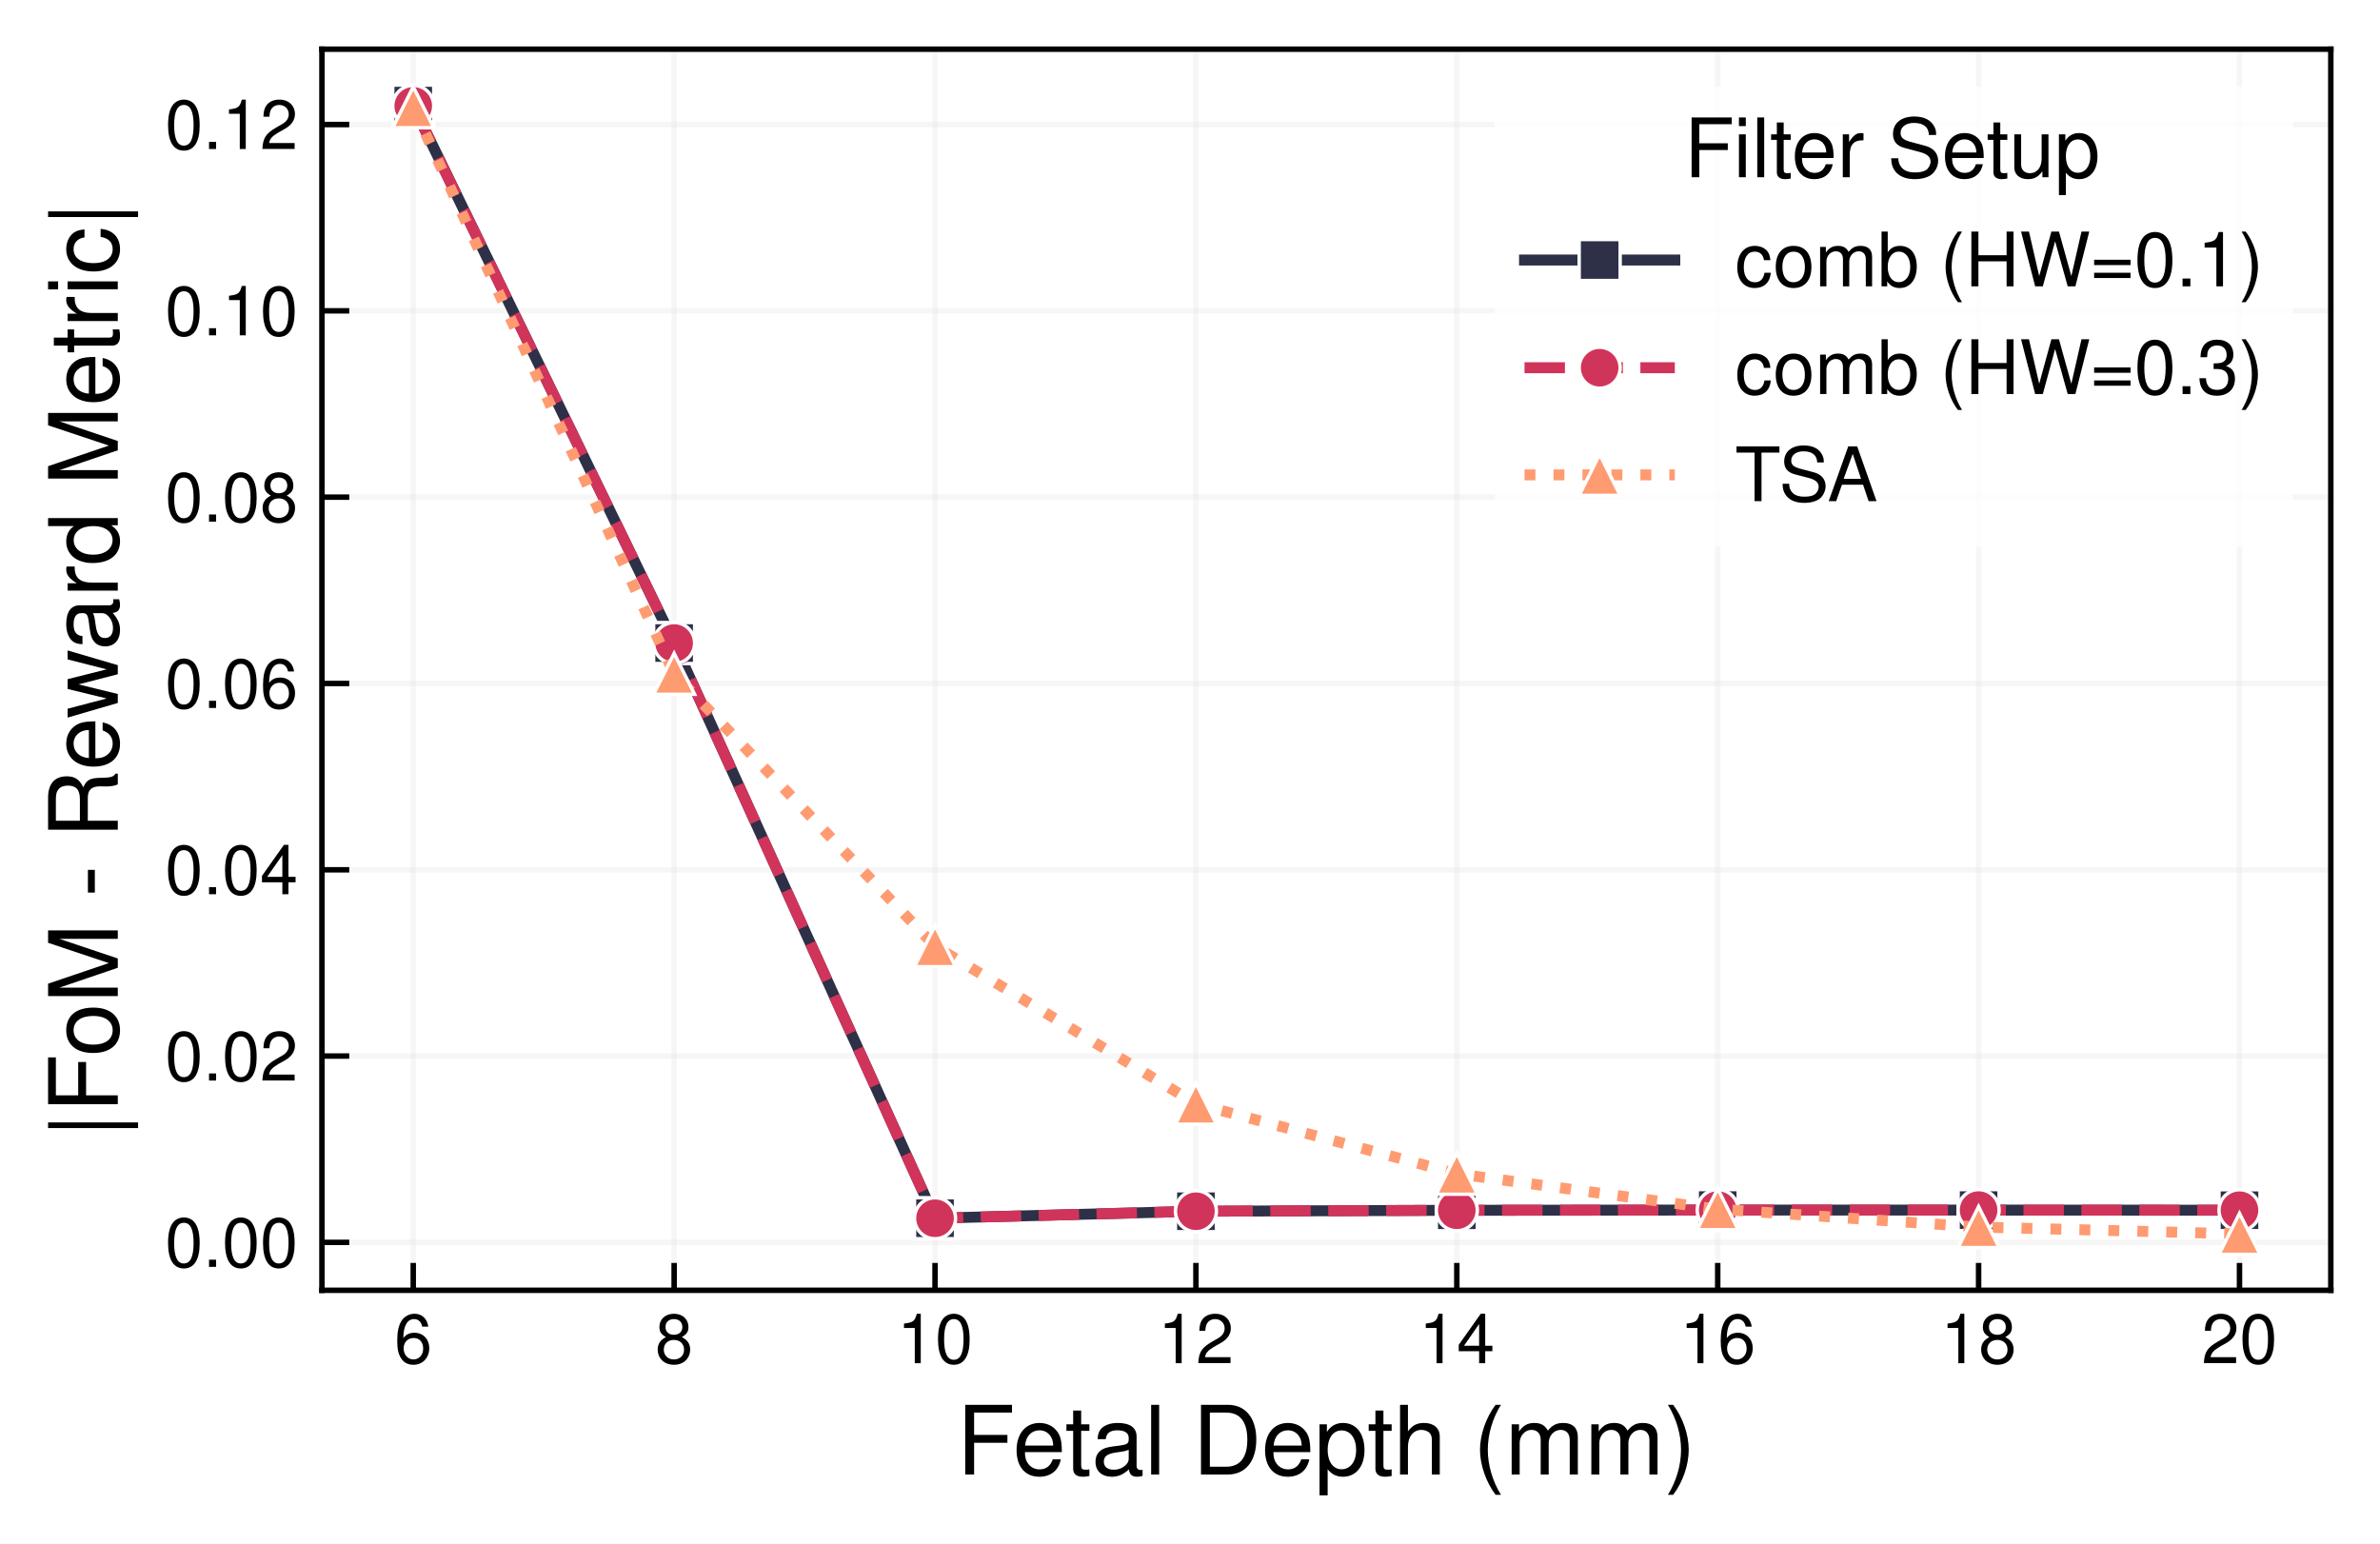
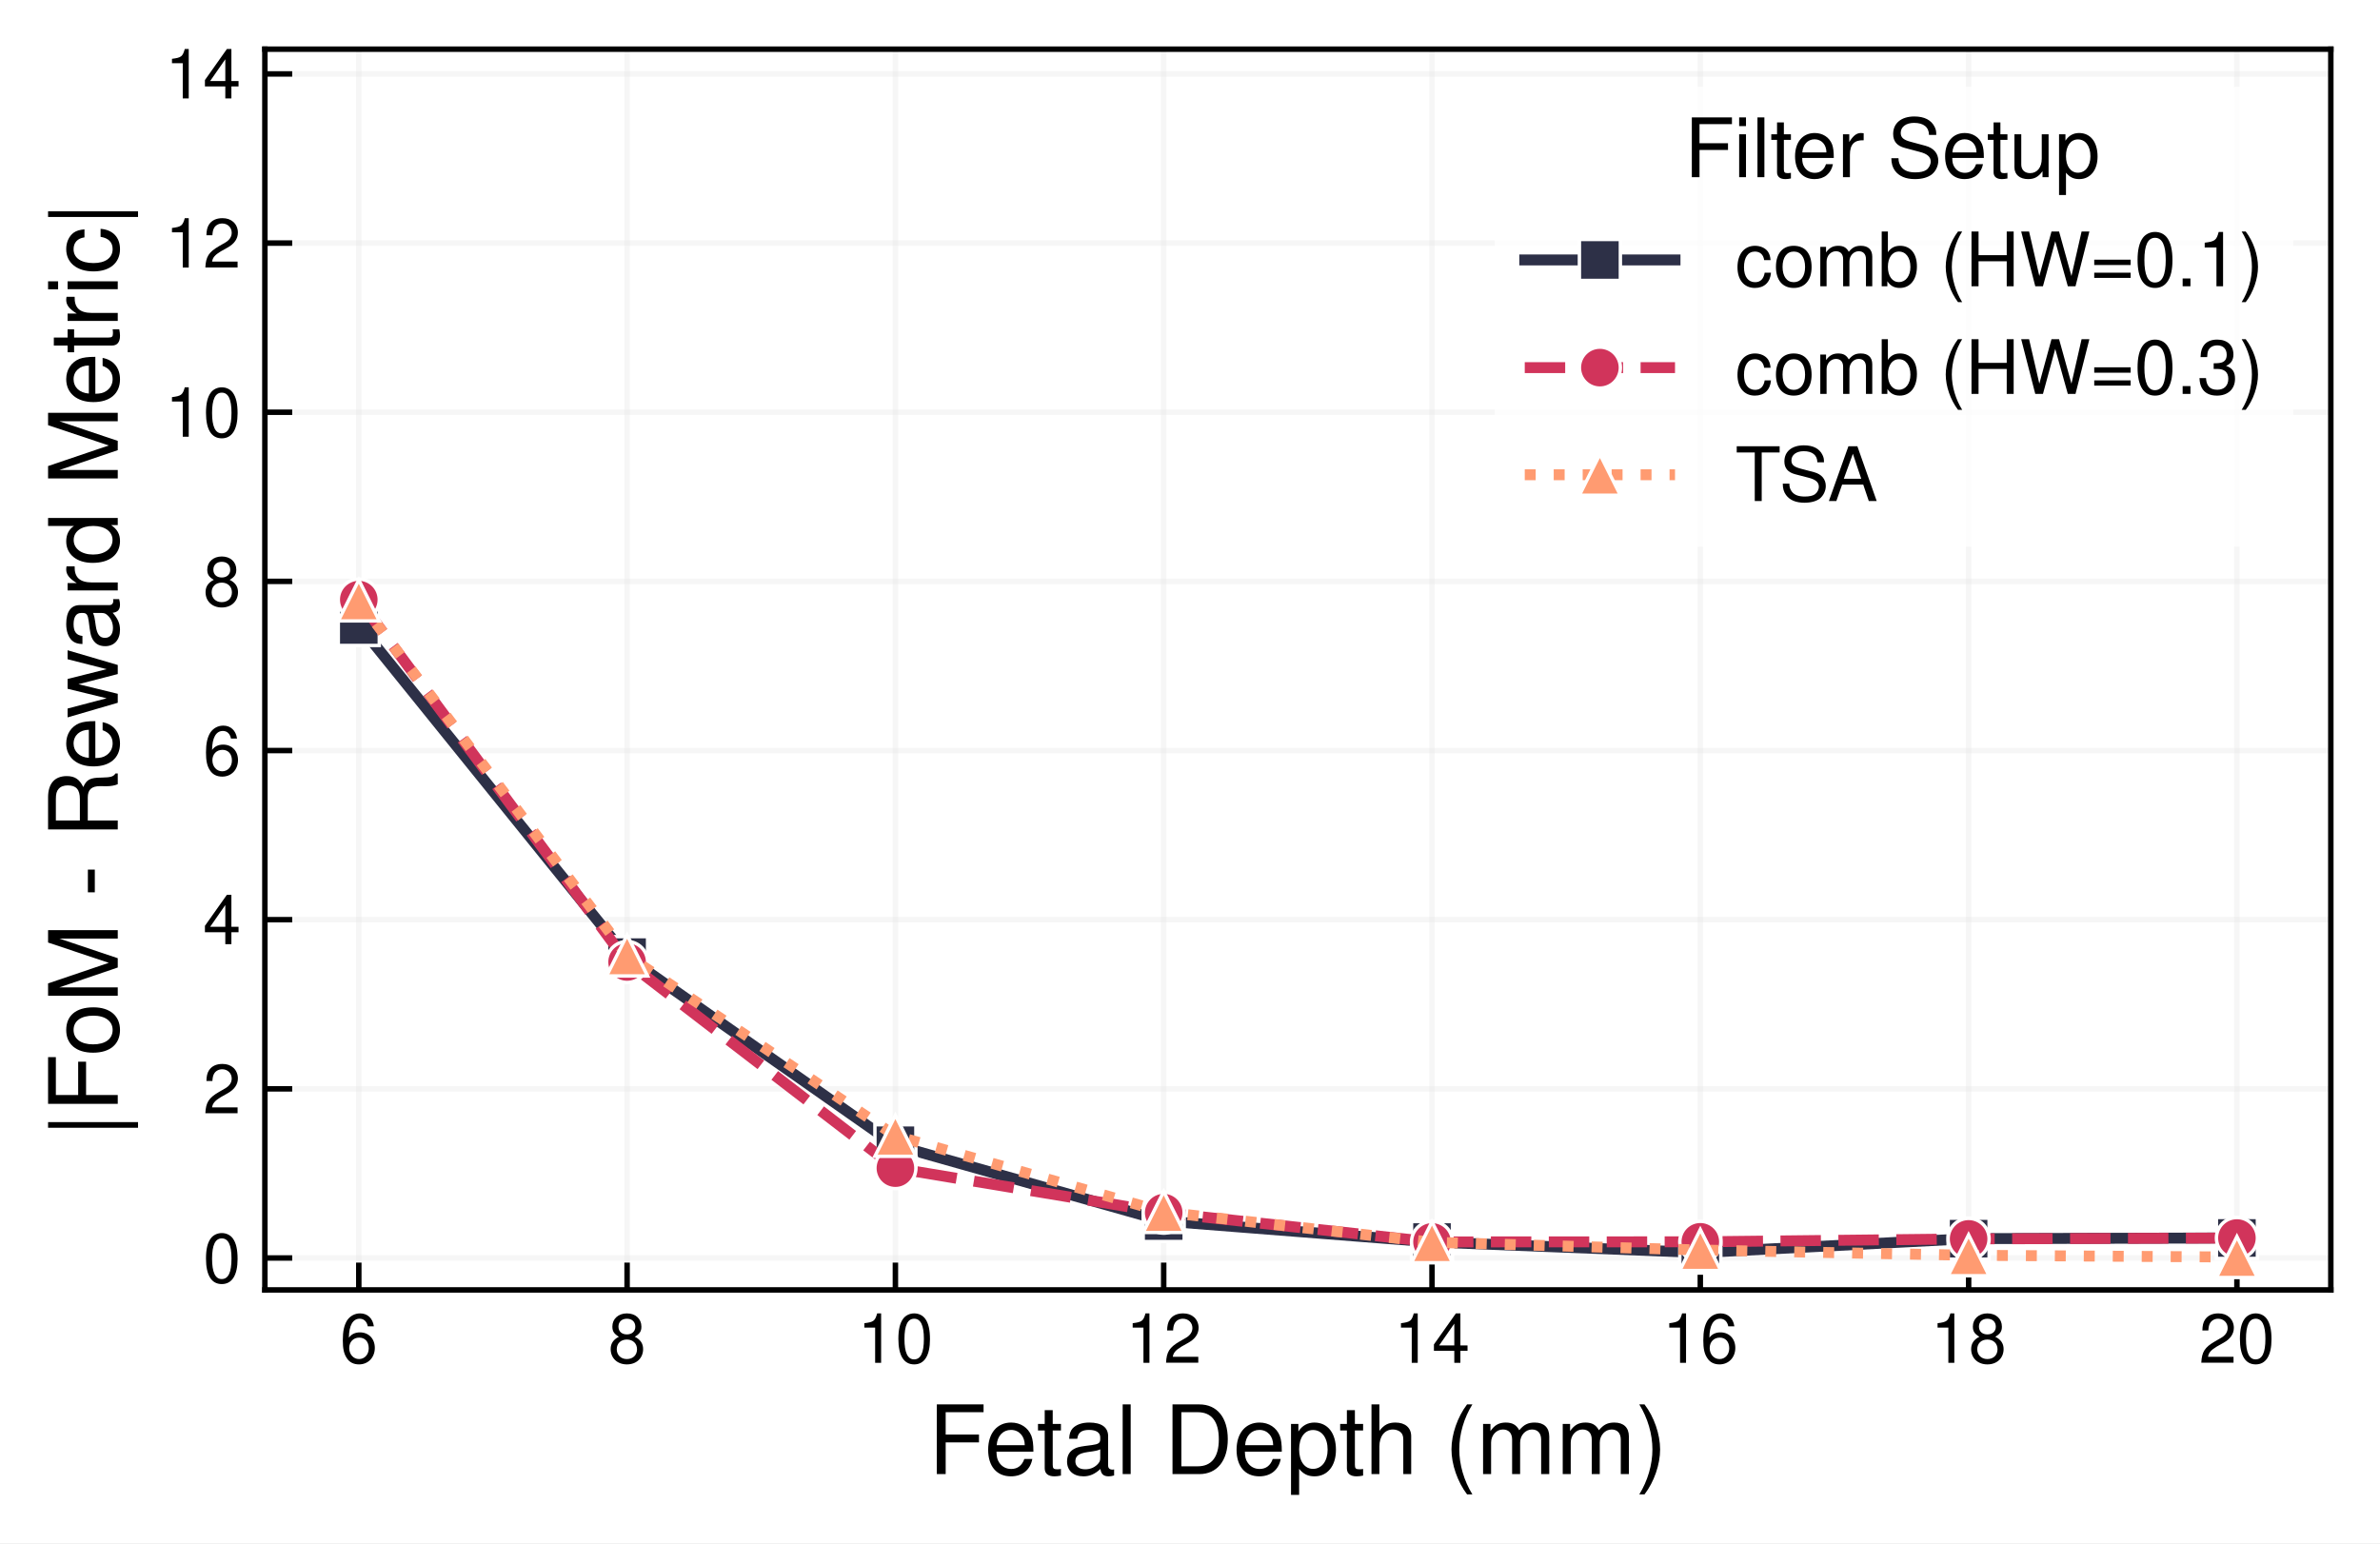
- <svg xmlns="http://www.w3.org/2000/svg" xmlns:xlink="http://www.w3.org/1999/xlink" width="348.367pt" height="225.963pt" viewBox="0 0 348.367 225.963" version="1.1">
+ <svg xmlns="http://www.w3.org/2000/svg" xmlns:xlink="http://www.w3.org/1999/xlink" width="348.465pt" height="225.963pt" viewBox="0 0 348.465 225.963" version="1.1">
  <defs>
    <style type="text/css">*{stroke-linejoin: round; stroke-linecap: butt}</style>
  </defs>
  <g id="figure_1">
    <g id="patch_1">
-       <path d="M 0 225.963  L 348.367 225.963  L 348.367 0  L 0 0  z " style="fill: #ffffff" />
+       <path d="M 0 225.963  L 348.465 225.963  L 348.465 0  L 0 0  z " style="fill: #ffffff" />
    </g>
    <g id="axes_1">
      <g id="patch_2">
-         <path d="M 47.122 188.88  L 341.167 188.88  L 341.167 7.2  L 47.122 7.2  z " style="fill: #ffffff" />
+         <path d="M 38.783 188.88  L 341.265 188.88  L 341.265 7.2  L 38.783 7.2  z " style="fill: #ffffff" />
      </g>
      <g id="matplotlib.axis_1">
        <g id="xtick_1">
          <g id="line2d_1">
-             <path d="M 60.488 188.88  L 60.488 7.2  " clip-path="url(#p93d07412b4)" style="fill: none; stroke: #e0e0e0; stroke-opacity: 0.3; stroke-width: 0.8; stroke-linecap: square" />
+             <path d="M 52.532 188.88  L 52.532 7.2  " clip-path="url(#p75b54320c7)" style="fill: none; stroke: #e0e0e0; stroke-opacity: 0.3; stroke-width: 0.8; stroke-linecap: square" />
          </g>
          <g id="line2d_2">
            <defs>
-               <path id="m9ecdd34230" d="M 0 0  L 0 -4  " style="stroke: #000000; stroke-width: 0.8" />
+               <path id="m61029325dd" d="M 0 0  L 0 -4  " style="stroke: #000000; stroke-width: 0.8" />
            </defs>
            <g>
-               <use xlink:href="#m9ecdd34230" x="60.488" y="188.88" style="stroke: #000000; stroke-width: 0.8" />
+               <use xlink:href="#m61029325dd" x="52.532" y="188.88" style="stroke: #000000; stroke-width: 0.8" />
            </g>
          </g>
          <g id="text_1">
-             <text style="font-size: 10px; font-family: 'Helvetica', 'Arial', sans-serif; text-anchor: middle" x="60.488" y="199.553" transform="rotate(-0 60.48756 199.5534)">6</text>
+             <text style="font-size: 10px; font-family: 'Helvetica', 'Arial', sans-serif; text-anchor: middle" x="52.532" y="199.553" transform="rotate(-0 52.53202 199.5534)">6</text>
          </g>
        </g>
        <g id="xtick_2">
          <g id="line2d_3">
-             <path d="M 98.675 188.88  L 98.675 7.2  " clip-path="url(#p93d07412b4)" style="fill: none; stroke: #e0e0e0; stroke-opacity: 0.3; stroke-width: 0.8; stroke-linecap: square" />
+             <path d="M 91.815 188.88  L 91.815 7.2  " clip-path="url(#p75b54320c7)" style="fill: none; stroke: #e0e0e0; stroke-opacity: 0.3; stroke-width: 0.8; stroke-linecap: square" />
          </g>
          <g id="line2d_4">
            <g>
-               <use xlink:href="#m9ecdd34230" x="98.675" y="188.88" style="stroke: #000000; stroke-width: 0.8" />
+               <use xlink:href="#m61029325dd" x="91.815" y="188.88" style="stroke: #000000; stroke-width: 0.8" />
            </g>
          </g>
          <g id="text_2">
-             <text style="font-size: 10px; font-family: 'Helvetica', 'Arial', sans-serif; text-anchor: middle" x="98.675" y="199.553" transform="rotate(-0 98.67522 199.5534)">8</text>
+             <text style="font-size: 10px; font-family: 'Helvetica', 'Arial', sans-serif; text-anchor: middle" x="91.815" y="199.553" transform="rotate(-0 91.81546 199.5534)">8</text>
          </g>
        </g>
        <g id="xtick_3">
          <g id="line2d_5">
-             <path d="M 136.863 188.88  L 136.863 7.2  " clip-path="url(#p93d07412b4)" style="fill: none; stroke: #e0e0e0; stroke-opacity: 0.3; stroke-width: 0.8; stroke-linecap: square" />
+             <path d="M 131.099 188.88  L 131.099 7.2  " clip-path="url(#p75b54320c7)" style="fill: none; stroke: #e0e0e0; stroke-opacity: 0.3; stroke-width: 0.8; stroke-linecap: square" />
          </g>
          <g id="line2d_6">
            <g>
-               <use xlink:href="#m9ecdd34230" x="136.863" y="188.88" style="stroke: #000000; stroke-width: 0.8" />
+               <use xlink:href="#m61029325dd" x="131.099" y="188.88" style="stroke: #000000; stroke-width: 0.8" />
            </g>
          </g>
          <g id="text_3">
-             <text style="font-size: 10px; font-family: 'Helvetica', 'Arial', sans-serif; text-anchor: middle" x="136.863" y="199.553" transform="rotate(-0 136.8629 199.5534)">10</text>
+             <text style="font-size: 10px; font-family: 'Helvetica', 'Arial', sans-serif; text-anchor: middle" x="131.099" y="199.553" transform="rotate(-0 131.0989 199.5534)">10</text>
          </g>
        </g>
        <g id="xtick_4">
          <g id="line2d_7">
-             <path d="M 175.051 188.88  L 175.051 7.2  " clip-path="url(#p93d07412b4)" style="fill: none; stroke: #e0e0e0; stroke-opacity: 0.3; stroke-width: 0.8; stroke-linecap: square" />
+             <path d="M 170.382 188.88  L 170.382 7.2  " clip-path="url(#p75b54320c7)" style="fill: none; stroke: #e0e0e0; stroke-opacity: 0.3; stroke-width: 0.8; stroke-linecap: square" />
          </g>
          <g id="line2d_8">
            <g>
-               <use xlink:href="#m9ecdd34230" x="175.051" y="188.88" style="stroke: #000000; stroke-width: 0.8" />
+               <use xlink:href="#m61029325dd" x="170.382" y="188.88" style="stroke: #000000; stroke-width: 0.8" />
            </g>
          </g>
          <g id="text_4">
-             <text style="font-size: 10px; font-family: 'Helvetica', 'Arial', sans-serif; text-anchor: middle" x="175.051" y="199.553" transform="rotate(-0 175.0505 199.5534)">12</text>
+             <text style="font-size: 10px; font-family: 'Helvetica', 'Arial', sans-serif; text-anchor: middle" x="170.382" y="199.553" transform="rotate(-0 170.3823 199.5534)">12</text>
          </g>
        </g>
        <g id="xtick_5">
          <g id="line2d_9">
-             <path d="M 213.238 188.88  L 213.238 7.2  " clip-path="url(#p93d07412b4)" style="fill: none; stroke: #e0e0e0; stroke-opacity: 0.3; stroke-width: 0.8; stroke-linecap: square" />
+             <path d="M 209.666 188.88  L 209.666 7.2  " clip-path="url(#p75b54320c7)" style="fill: none; stroke: #e0e0e0; stroke-opacity: 0.3; stroke-width: 0.8; stroke-linecap: square" />
          </g>
          <g id="line2d_10">
            <g>
-               <use xlink:href="#m9ecdd34230" x="213.238" y="188.88" style="stroke: #000000; stroke-width: 0.8" />
+               <use xlink:href="#m61029325dd" x="209.666" y="188.88" style="stroke: #000000; stroke-width: 0.8" />
            </g>
          </g>
          <g id="text_5">
-             <text style="font-size: 10px; font-family: 'Helvetica', 'Arial', sans-serif; text-anchor: middle" x="213.238" y="199.553" transform="rotate(-0 213.2382 199.5534)">14</text>
+             <text style="font-size: 10px; font-family: 'Helvetica', 'Arial', sans-serif; text-anchor: middle" x="209.666" y="199.553" transform="rotate(-0 209.6658 199.5534)">14</text>
          </g>
        </g>
        <g id="xtick_6">
          <g id="line2d_11">
-             <path d="M 251.426 188.88  L 251.426 7.2  " clip-path="url(#p93d07412b4)" style="fill: none; stroke: #e0e0e0; stroke-opacity: 0.3; stroke-width: 0.8; stroke-linecap: square" />
+             <path d="M 248.949 188.88  L 248.949 7.2  " clip-path="url(#p75b54320c7)" style="fill: none; stroke: #e0e0e0; stroke-opacity: 0.3; stroke-width: 0.8; stroke-linecap: square" />
          </g>
          <g id="line2d_12">
            <g>
-               <use xlink:href="#m9ecdd34230" x="251.426" y="188.88" style="stroke: #000000; stroke-width: 0.8" />
+               <use xlink:href="#m61029325dd" x="248.949" y="188.88" style="stroke: #000000; stroke-width: 0.8" />
            </g>
          </g>
          <g id="text_6">
-             <text style="font-size: 10px; font-family: 'Helvetica', 'Arial', sans-serif; text-anchor: middle" x="251.426" y="199.553" transform="rotate(-0 251.4259 199.5534)">16</text>
+             <text style="font-size: 10px; font-family: 'Helvetica', 'Arial', sans-serif; text-anchor: middle" x="248.949" y="199.553" transform="rotate(-0 248.9492 199.5534)">16</text>
          </g>
        </g>
        <g id="xtick_7">
          <g id="line2d_13">
-             <path d="M 289.614 188.88  L 289.614 7.2  " clip-path="url(#p93d07412b4)" style="fill: none; stroke: #e0e0e0; stroke-opacity: 0.3; stroke-width: 0.8; stroke-linecap: square" />
+             <path d="M 288.233 188.88  L 288.233 7.2  " clip-path="url(#p75b54320c7)" style="fill: none; stroke: #e0e0e0; stroke-opacity: 0.3; stroke-width: 0.8; stroke-linecap: square" />
          </g>
          <g id="line2d_14">
            <g>
-               <use xlink:href="#m9ecdd34230" x="289.614" y="188.88" style="stroke: #000000; stroke-width: 0.8" />
+               <use xlink:href="#m61029325dd" x="288.233" y="188.88" style="stroke: #000000; stroke-width: 0.8" />
            </g>
          </g>
          <g id="text_7">
-             <text style="font-size: 10px; font-family: 'Helvetica', 'Arial', sans-serif; text-anchor: middle" x="289.614" y="199.553" transform="rotate(-0 289.6135 199.5534)">18</text>
+             <text style="font-size: 10px; font-family: 'Helvetica', 'Arial', sans-serif; text-anchor: middle" x="288.233" y="199.553" transform="rotate(-0 288.2327 199.5534)">18</text>
          </g>
        </g>
        <g id="xtick_8">
          <g id="line2d_15">
-             <path d="M 327.801 188.88  L 327.801 7.2  " clip-path="url(#p93d07412b4)" style="fill: none; stroke: #e0e0e0; stroke-opacity: 0.3; stroke-width: 0.8; stroke-linecap: square" />
+             <path d="M 327.516 188.88  L 327.516 7.2  " clip-path="url(#p75b54320c7)" style="fill: none; stroke: #e0e0e0; stroke-opacity: 0.3; stroke-width: 0.8; stroke-linecap: square" />
          </g>
          <g id="line2d_16">
            <g>
-               <use xlink:href="#m9ecdd34230" x="327.801" y="188.88" style="stroke: #000000; stroke-width: 0.8" />
+               <use xlink:href="#m61029325dd" x="327.516" y="188.88" style="stroke: #000000; stroke-width: 0.8" />
            </g>
          </g>
          <g id="text_8">
-             <text style="font-size: 10px; font-family: 'Helvetica', 'Arial', sans-serif; text-anchor: middle" x="327.801" y="199.553" transform="rotate(-0 327.8012 199.5534)">20</text>
+             <text style="font-size: 10px; font-family: 'Helvetica', 'Arial', sans-serif; text-anchor: middle" x="327.516" y="199.553" transform="rotate(-0 327.5161 199.5534)">20</text>
          </g>
        </g>
        <g id="text_9">
-           <text style="font-size: 14px; font-family: 'Helvetica', 'Arial', sans-serif; text-anchor: middle" x="194.144" y="215.845" transform="rotate(-0 194.1444 215.8447)">Fetal Depth (mm)</text>
+           <text style="font-size: 14px; font-family: 'Helvetica', 'Arial', sans-serif; text-anchor: middle" x="190.024" y="215.845" transform="rotate(-0 190.0241 215.8447)">Fetal Depth (mm)</text>
        </g>
      </g>
      <g id="matplotlib.axis_2">
        <g id="ytick_1">
          <g id="line2d_17">
-             <path d="M 47.122 181.868  L 341.167 181.868  " clip-path="url(#p93d07412b4)" style="fill: none; stroke: #e0e0e0; stroke-opacity: 0.3; stroke-width: 0.8; stroke-linecap: square" />
+             <path d="M 38.783 184.204  L 341.265 184.204  " clip-path="url(#p75b54320c7)" style="fill: none; stroke: #e0e0e0; stroke-opacity: 0.3; stroke-width: 0.8; stroke-linecap: square" />
          </g>
          <g id="line2d_18">
            <defs>
-               <path id="m04248657ba" d="M 0 0  L 4 0  " style="stroke: #000000; stroke-width: 0.8" />
+               <path id="m84e86332d5" d="M 0 0  L 4 0  " style="stroke: #000000; stroke-width: 0.8" />
            </defs>
            <g>
-               <use xlink:href="#m04248657ba" x="47.122" y="181.868" style="stroke: #000000; stroke-width: 0.8" />
+               <use xlink:href="#m84e86332d5" x="38.783" y="184.204" style="stroke: #000000; stroke-width: 0.8" />
            </g>
          </g>
          <g id="text_10">
-             <text style="font-size: 10px; font-family: 'Helvetica', 'Arial', sans-serif; text-anchor: end" x="43.622" y="185.454" transform="rotate(-0 43.62188 185.4543)">0.00</text>
+             <text style="font-size: 10px; font-family: 'Helvetica', 'Arial', sans-serif; text-anchor: end" x="35.283" y="187.791" transform="rotate(-0 35.28281 187.7911)">0</text>
          </g>
        </g>
        <g id="ytick_2">
          <g id="line2d_19">
-             <path d="M 47.122 154.595  L 341.167 154.595  " clip-path="url(#p93d07412b4)" style="fill: none; stroke: #e0e0e0; stroke-opacity: 0.3; stroke-width: 0.8; stroke-linecap: square" />
+             <path d="M 38.783 159.436  L 341.265 159.436  " clip-path="url(#p75b54320c7)" style="fill: none; stroke: #e0e0e0; stroke-opacity: 0.3; stroke-width: 0.8; stroke-linecap: square" />
          </g>
          <g id="line2d_20">
            <g>
-               <use xlink:href="#m04248657ba" x="47.122" y="154.595" style="stroke: #000000; stroke-width: 0.8" />
+               <use xlink:href="#m84e86332d5" x="38.783" y="159.436" style="stroke: #000000; stroke-width: 0.8" />
            </g>
          </g>
          <g id="text_11">
-             <text style="font-size: 10px; font-family: 'Helvetica', 'Arial', sans-serif; text-anchor: end" x="43.622" y="158.181" transform="rotate(-0 43.62188 158.1815)">0.02</text>
+             <text style="font-size: 10px; font-family: 'Helvetica', 'Arial', sans-serif; text-anchor: end" x="35.283" y="163.023" transform="rotate(-0 35.28281 163.0227)">2</text>
          </g>
        </g>
        <g id="ytick_3">
          <g id="line2d_21">
-             <path d="M 47.122 127.322  L 341.167 127.322  " clip-path="url(#p93d07412b4)" style="fill: none; stroke: #e0e0e0; stroke-opacity: 0.3; stroke-width: 0.8; stroke-linecap: square" />
+             <path d="M 38.783 134.668  L 341.265 134.668  " clip-path="url(#p75b54320c7)" style="fill: none; stroke: #e0e0e0; stroke-opacity: 0.3; stroke-width: 0.8; stroke-linecap: square" />
          </g>
          <g id="line2d_22">
            <g>
-               <use xlink:href="#m04248657ba" x="47.122" y="127.322" style="stroke: #000000; stroke-width: 0.8" />
+               <use xlink:href="#m84e86332d5" x="38.783" y="134.668" style="stroke: #000000; stroke-width: 0.8" />
            </g>
          </g>
          <g id="text_12">
-             <text style="font-size: 10px; font-family: 'Helvetica', 'Arial', sans-serif; text-anchor: end" x="43.622" y="130.909" transform="rotate(-0 43.62188 130.9087)">0.04</text>
+             <text style="font-size: 10px; font-family: 'Helvetica', 'Arial', sans-serif; text-anchor: end" x="35.283" y="138.254" transform="rotate(-0 35.28281 138.2544)">4</text>
          </g>
        </g>
        <g id="ytick_4">
          <g id="line2d_23">
-             <path d="M 47.122 100.049  L 341.167 100.049  " clip-path="url(#p93d07412b4)" style="fill: none; stroke: #e0e0e0; stroke-opacity: 0.3; stroke-width: 0.8; stroke-linecap: square" />
+             <path d="M 38.783 109.899  L 341.265 109.899  " clip-path="url(#p75b54320c7)" style="fill: none; stroke: #e0e0e0; stroke-opacity: 0.3; stroke-width: 0.8; stroke-linecap: square" />
          </g>
          <g id="line2d_24">
            <g>
-               <use xlink:href="#m04248657ba" x="47.122" y="100.049" style="stroke: #000000; stroke-width: 0.8" />
+               <use xlink:href="#m84e86332d5" x="38.783" y="109.899" style="stroke: #000000; stroke-width: 0.8" />
            </g>
          </g>
          <g id="text_13">
-             <text style="font-size: 10px; font-family: 'Helvetica', 'Arial', sans-serif; text-anchor: end" x="43.622" y="103.636" transform="rotate(-0 43.62188 103.6359)">0.06</text>
+             <text style="font-size: 10px; font-family: 'Helvetica', 'Arial', sans-serif; text-anchor: end" x="35.283" y="113.486" transform="rotate(-0 35.28281 113.486)">6</text>
          </g>
        </g>
        <g id="ytick_5">
          <g id="line2d_25">
-             <path d="M 47.122 72.776  L 341.167 72.776  " clip-path="url(#p93d07412b4)" style="fill: none; stroke: #e0e0e0; stroke-opacity: 0.3; stroke-width: 0.8; stroke-linecap: square" />
+             <path d="M 38.783 85.131  L 341.265 85.131  " clip-path="url(#p75b54320c7)" style="fill: none; stroke: #e0e0e0; stroke-opacity: 0.3; stroke-width: 0.8; stroke-linecap: square" />
          </g>
          <g id="line2d_26">
            <g>
-               <use xlink:href="#m04248657ba" x="47.122" y="72.776" style="stroke: #000000; stroke-width: 0.8" />
+               <use xlink:href="#m84e86332d5" x="38.783" y="85.131" style="stroke: #000000; stroke-width: 0.8" />
            </g>
          </g>
          <g id="text_14">
-             <text style="font-size: 10px; font-family: 'Helvetica', 'Arial', sans-serif; text-anchor: end" x="43.622" y="76.363" transform="rotate(-0 43.62188 76.36314)">0.08</text>
+             <text style="font-size: 10px; font-family: 'Helvetica', 'Arial', sans-serif; text-anchor: end" x="35.283" y="88.718" transform="rotate(-0 35.28281 88.71768)">8</text>
          </g>
        </g>
        <g id="ytick_6">
          <g id="line2d_27">
-             <path d="M 47.122 45.504  L 341.167 45.504  " clip-path="url(#p93d07412b4)" style="fill: none; stroke: #e0e0e0; stroke-opacity: 0.3; stroke-width: 0.8; stroke-linecap: square" />
+             <path d="M 38.783 60.363  L 341.265 60.363  " clip-path="url(#p75b54320c7)" style="fill: none; stroke: #e0e0e0; stroke-opacity: 0.3; stroke-width: 0.8; stroke-linecap: square" />
          </g>
          <g id="line2d_28">
            <g>
-               <use xlink:href="#m04248657ba" x="47.122" y="45.504" style="stroke: #000000; stroke-width: 0.8" />
+               <use xlink:href="#m84e86332d5" x="38.783" y="60.363" style="stroke: #000000; stroke-width: 0.8" />
            </g>
          </g>
          <g id="text_15">
-             <text style="font-size: 10px; font-family: 'Helvetica', 'Arial', sans-serif; text-anchor: end" x="43.622" y="49.09" transform="rotate(-0 43.62188 49.09036)">0.10</text>
+             <text style="font-size: 10px; font-family: 'Helvetica', 'Arial', sans-serif; text-anchor: end" x="35.283" y="63.949" transform="rotate(-0 35.28281 63.94933)">10</text>
          </g>
        </g>
        <g id="ytick_7">
          <g id="line2d_29">
-             <path d="M 47.122 18.231  L 341.167 18.231  " clip-path="url(#p93d07412b4)" style="fill: none; stroke: #e0e0e0; stroke-opacity: 0.3; stroke-width: 0.8; stroke-linecap: square" />
+             <path d="M 38.783 35.594  L 341.265 35.594  " clip-path="url(#p75b54320c7)" style="fill: none; stroke: #e0e0e0; stroke-opacity: 0.3; stroke-width: 0.8; stroke-linecap: square" />
          </g>
          <g id="line2d_30">
            <g>
-               <use xlink:href="#m04248657ba" x="47.122" y="18.231" style="stroke: #000000; stroke-width: 0.8" />
+               <use xlink:href="#m84e86332d5" x="38.783" y="35.594" style="stroke: #000000; stroke-width: 0.8" />
            </g>
          </g>
          <g id="text_16">
-             <text style="font-size: 10px; font-family: 'Helvetica', 'Arial', sans-serif; text-anchor: end" x="43.622" y="21.818" transform="rotate(-0 43.62188 21.81757)">0.12</text>
-           </g>
-         </g>
-         <g id="text_17">
+             <text style="font-size: 10px; font-family: 'Helvetica', 'Arial', sans-serif; text-anchor: end" x="35.283" y="39.181" transform="rotate(-0 35.28281 39.18099)">12</text>
+           </g>
+         </g>
+         <g id="ytick_8">
+           <g id="line2d_31">
+             <path d="M 38.783 10.826  L 341.265 10.826  " clip-path="url(#p75b54320c7)" style="fill: none; stroke: #e0e0e0; stroke-opacity: 0.3; stroke-width: 0.8; stroke-linecap: square" />
+           </g>
+           <g id="line2d_32">
+             <g>
+               <use xlink:href="#m84e86332d5" x="38.783" y="10.826" style="stroke: #000000; stroke-width: 0.8" />
+             </g>
+           </g>
+           <g id="text_17">
+             <text style="font-size: 10px; font-family: 'Helvetica', 'Arial', sans-serif; text-anchor: end" x="35.283" y="14.413" transform="rotate(-0 35.28281 14.41264)">14</text>
+           </g>
+         </g>
+         <g id="text_18">
          <text style="font-size: 14px; font-family: 'Helvetica', 'Arial', sans-serif; text-anchor: middle" x="17.243" y="98.04" transform="rotate(-90 17.24281 98.04)">|FoM - Reward Metric|</text>
        </g>
      </g>
-       <g id="line2d_31">
-         <path d="M 60.488 15.458  L 98.675 94.133  L 136.863 178.329  L 175.051 177.308  L 213.238 177.167  L 251.426 177.135  L 289.614 177.14  L 327.801 177.158  " clip-path="url(#p93d07412b4)" style="fill: none; stroke: #2d3047; stroke-width: 1.6; stroke-linecap: square" />
+       <g id="line2d_33">
+         <path d="M 52.532 91.513  L 91.815 140.147  L 131.099 167.696  L 170.382 178.792  L 209.666 181.868  L 248.949 183.408  L 288.233 181.374  L 327.516 181.27  " clip-path="url(#p75b54320c7)" style="fill: none; stroke: #2d3047; stroke-width: 1.6; stroke-linecap: square" />
        <defs>
-           <path id="m2a18aa98c1" d="M -3 3  L 3 3  L 3 -3  L -3 -3  z " style="stroke: #ffffff; stroke-width: 0.5; stroke-linejoin: miter" />
+           <path id="m47b23aa3e0" d="M -3 3  L 3 3  L 3 -3  L -3 -3  z " style="stroke: #ffffff; stroke-width: 0.5; stroke-linejoin: miter" />
        </defs>
-         <g clip-path="url(#p93d07412b4)">
-           <use xlink:href="#m2a18aa98c1" x="60.488" y="15.458" style="fill: #2d3047; stroke: #ffffff; stroke-width: 0.5; stroke-linejoin: miter" />
-           <use xlink:href="#m2a18aa98c1" x="98.675" y="94.133" style="fill: #2d3047; stroke: #ffffff; stroke-width: 0.5; stroke-linejoin: miter" />
-           <use xlink:href="#m2a18aa98c1" x="136.863" y="178.329" style="fill: #2d3047; stroke: #ffffff; stroke-width: 0.5; stroke-linejoin: miter" />
-           <use xlink:href="#m2a18aa98c1" x="175.051" y="177.308" style="fill: #2d3047; stroke: #ffffff; stroke-width: 0.5; stroke-linejoin: miter" />
-           <use xlink:href="#m2a18aa98c1" x="213.238" y="177.167" style="fill: #2d3047; stroke: #ffffff; stroke-width: 0.5; stroke-linejoin: miter" />
-           <use xlink:href="#m2a18aa98c1" x="251.426" y="177.135" style="fill: #2d3047; stroke: #ffffff; stroke-width: 0.5; stroke-linejoin: miter" />
-           <use xlink:href="#m2a18aa98c1" x="289.614" y="177.14" style="fill: #2d3047; stroke: #ffffff; stroke-width: 0.5; stroke-linejoin: miter" />
-           <use xlink:href="#m2a18aa98c1" x="327.801" y="177.158" style="fill: #2d3047; stroke: #ffffff; stroke-width: 0.5; stroke-linejoin: miter" />
-         </g>
-       </g>
-       <g id="line2d_32">
-         <path d="M 60.488 15.501  L 98.675 94.133  L 136.863 178.335  L 175.051 177.308  L 213.238 177.167  L 251.426 177.135  L 289.614 177.14  L 327.801 177.158  " clip-path="url(#p93d07412b4)" style="fill: none; stroke-dasharray: 5.92,2.56; stroke-dashoffset: 0; stroke: #d1345b; stroke-width: 1.6" />
+         <g clip-path="url(#p75b54320c7)">
+           <use xlink:href="#m47b23aa3e0" x="52.532" y="91.513" style="fill: #2d3047; stroke: #ffffff; stroke-width: 0.5; stroke-linejoin: miter" />
+           <use xlink:href="#m47b23aa3e0" x="91.815" y="140.147" style="fill: #2d3047; stroke: #ffffff; stroke-width: 0.5; stroke-linejoin: miter" />
+           <use xlink:href="#m47b23aa3e0" x="131.099" y="167.696" style="fill: #2d3047; stroke: #ffffff; stroke-width: 0.5; stroke-linejoin: miter" />
+           <use xlink:href="#m47b23aa3e0" x="170.382" y="178.792" style="fill: #2d3047; stroke: #ffffff; stroke-width: 0.5; stroke-linejoin: miter" />
+           <use xlink:href="#m47b23aa3e0" x="209.666" y="181.868" style="fill: #2d3047; stroke: #ffffff; stroke-width: 0.5; stroke-linejoin: miter" />
+           <use xlink:href="#m47b23aa3e0" x="248.949" y="183.408" style="fill: #2d3047; stroke: #ffffff; stroke-width: 0.5; stroke-linejoin: miter" />
+           <use xlink:href="#m47b23aa3e0" x="288.233" y="181.374" style="fill: #2d3047; stroke: #ffffff; stroke-width: 0.5; stroke-linejoin: miter" />
+           <use xlink:href="#m47b23aa3e0" x="327.516" y="181.27" style="fill: #2d3047; stroke: #ffffff; stroke-width: 0.5; stroke-linejoin: miter" />
+         </g>
+       </g>
+       <g id="line2d_34">
+         <path d="M 52.532 87.803  L 91.815 140.862  L 131.099 171.048  L 170.382 177.568  L 209.666 181.851  L 248.949 181.835  L 288.233 181.409  L 327.516 181.28  " clip-path="url(#p75b54320c7)" style="fill: none; stroke-dasharray: 5.92,2.56; stroke-dashoffset: 0; stroke: #d1345b; stroke-width: 1.6" />
        <defs>
-           <path id="m8869a387f1" d="M 0 3  C 0.796 3 1.559 2.684 2.121 2.121  C 2.684 1.559 3 0.796 3 0  C 3 -0.796 2.684 -1.559 2.121 -2.121  C 1.559 -2.684 0.796 -3 0 -3  C -0.796 -3 -1.559 -2.684 -2.121 -2.121  C -2.684 -1.559 -3 -0.796 -3 0  C -3 0.796 -2.684 1.559 -2.121 2.121  C -1.559 2.684 -0.796 3 0 3  z " style="stroke: #ffffff; stroke-width: 0.5" />
+           <path id="m40904fe0ba" d="M 0 3  C 0.796 3 1.559 2.684 2.121 2.121  C 2.684 1.559 3 0.796 3 0  C 3 -0.796 2.684 -1.559 2.121 -2.121  C 1.559 -2.684 0.796 -3 0 -3  C -0.796 -3 -1.559 -2.684 -2.121 -2.121  C -2.684 -1.559 -3 -0.796 -3 0  C -3 0.796 -2.684 1.559 -2.121 2.121  C -1.559 2.684 -0.796 3 0 3  z " style="stroke: #ffffff; stroke-width: 0.5" />
        </defs>
-         <g clip-path="url(#p93d07412b4)">
-           <use xlink:href="#m8869a387f1" x="60.488" y="15.501" style="fill: #d1345b; stroke: #ffffff; stroke-width: 0.5" />
-           <use xlink:href="#m8869a387f1" x="98.675" y="94.133" style="fill: #d1345b; stroke: #ffffff; stroke-width: 0.5" />
-           <use xlink:href="#m8869a387f1" x="136.863" y="178.335" style="fill: #d1345b; stroke: #ffffff; stroke-width: 0.5" />
-           <use xlink:href="#m8869a387f1" x="175.051" y="177.308" style="fill: #d1345b; stroke: #ffffff; stroke-width: 0.5" />
-           <use xlink:href="#m8869a387f1" x="213.238" y="177.167" style="fill: #d1345b; stroke: #ffffff; stroke-width: 0.5" />
-           <use xlink:href="#m8869a387f1" x="251.426" y="177.135" style="fill: #d1345b; stroke: #ffffff; stroke-width: 0.5" />
-           <use xlink:href="#m8869a387f1" x="289.614" y="177.14" style="fill: #d1345b; stroke: #ffffff; stroke-width: 0.5" />
-           <use xlink:href="#m8869a387f1" x="327.801" y="177.158" style="fill: #d1345b; stroke: #ffffff; stroke-width: 0.5" />
-         </g>
-       </g>
-       <g id="line2d_33">
-         <path d="M 60.488 15.7  L 98.675 98.641  L 136.863 138.508  L 175.051 161.569  L 213.238 171.82  L 251.426 177.004  L 289.614 179.627  L 327.801 180.622  " clip-path="url(#p93d07412b4)" style="fill: none; stroke-dasharray: 1.6,2.64; stroke-dashoffset: 0; stroke: #ff9b71; stroke-width: 1.6" />
+         <g clip-path="url(#p75b54320c7)">
+           <use xlink:href="#m40904fe0ba" x="52.532" y="87.803" style="fill: #d1345b; stroke: #ffffff; stroke-width: 0.5" />
+           <use xlink:href="#m40904fe0ba" x="91.815" y="140.862" style="fill: #d1345b; stroke: #ffffff; stroke-width: 0.5" />
+           <use xlink:href="#m40904fe0ba" x="131.099" y="171.048" style="fill: #d1345b; stroke: #ffffff; stroke-width: 0.5" />
+           <use xlink:href="#m40904fe0ba" x="170.382" y="177.568" style="fill: #d1345b; stroke: #ffffff; stroke-width: 0.5" />
+           <use xlink:href="#m40904fe0ba" x="209.666" y="181.851" style="fill: #d1345b; stroke: #ffffff; stroke-width: 0.5" />
+           <use xlink:href="#m40904fe0ba" x="248.949" y="181.835" style="fill: #d1345b; stroke: #ffffff; stroke-width: 0.5" />
+           <use xlink:href="#m40904fe0ba" x="288.233" y="181.409" style="fill: #d1345b; stroke: #ffffff; stroke-width: 0.5" />
+           <use xlink:href="#m40904fe0ba" x="327.516" y="181.28" style="fill: #d1345b; stroke: #ffffff; stroke-width: 0.5" />
+         </g>
+       </g>
+       <g id="line2d_35">
+         <path d="M 52.532 87.922  L 91.815 139.908  L 131.099 166.316  L 170.382 177.472  L 209.666 181.901  L 248.949 183.038  L 288.233 183.806  L 327.516 184.067  " clip-path="url(#p75b54320c7)" style="fill: none; stroke-dasharray: 1.6,2.64; stroke-dashoffset: 0; stroke: #ff9b71; stroke-width: 1.6" />
        <defs>
-           <path id="m20bb10a0ea" d="M 0 -3  L -3 3  L 3 3  z " style="stroke: #ffffff; stroke-width: 0.5; stroke-linejoin: miter" />
+           <path id="m42d65f67bf" d="M 0 -3  L -3 3  L 3 3  z " style="stroke: #ffffff; stroke-width: 0.5; stroke-linejoin: miter" />
        </defs>
-         <g clip-path="url(#p93d07412b4)">
-           <use xlink:href="#m20bb10a0ea" x="60.488" y="15.7" style="fill: #ff9b71; stroke: #ffffff; stroke-width: 0.5; stroke-linejoin: miter" />
-           <use xlink:href="#m20bb10a0ea" x="98.675" y="98.641" style="fill: #ff9b71; stroke: #ffffff; stroke-width: 0.5; stroke-linejoin: miter" />
-           <use xlink:href="#m20bb10a0ea" x="136.863" y="138.508" style="fill: #ff9b71; stroke: #ffffff; stroke-width: 0.5; stroke-linejoin: miter" />
-           <use xlink:href="#m20bb10a0ea" x="175.051" y="161.569" style="fill: #ff9b71; stroke: #ffffff; stroke-width: 0.5; stroke-linejoin: miter" />
-           <use xlink:href="#m20bb10a0ea" x="213.238" y="171.82" style="fill: #ff9b71; stroke: #ffffff; stroke-width: 0.5; stroke-linejoin: miter" />
-           <use xlink:href="#m20bb10a0ea" x="251.426" y="177.004" style="fill: #ff9b71; stroke: #ffffff; stroke-width: 0.5; stroke-linejoin: miter" />
-           <use xlink:href="#m20bb10a0ea" x="289.614" y="179.627" style="fill: #ff9b71; stroke: #ffffff; stroke-width: 0.5; stroke-linejoin: miter" />
-           <use xlink:href="#m20bb10a0ea" x="327.801" y="180.622" style="fill: #ff9b71; stroke: #ffffff; stroke-width: 0.5; stroke-linejoin: miter" />
+         <g clip-path="url(#p75b54320c7)">
+           <use xlink:href="#m42d65f67bf" x="52.532" y="87.922" style="fill: #ff9b71; stroke: #ffffff; stroke-width: 0.5; stroke-linejoin: miter" />
+           <use xlink:href="#m42d65f67bf" x="91.815" y="139.908" style="fill: #ff9b71; stroke: #ffffff; stroke-width: 0.5; stroke-linejoin: miter" />
+           <use xlink:href="#m42d65f67bf" x="131.099" y="166.316" style="fill: #ff9b71; stroke: #ffffff; stroke-width: 0.5; stroke-linejoin: miter" />
+           <use xlink:href="#m42d65f67bf" x="170.382" y="177.472" style="fill: #ff9b71; stroke: #ffffff; stroke-width: 0.5; stroke-linejoin: miter" />
+           <use xlink:href="#m42d65f67bf" x="209.666" y="181.901" style="fill: #ff9b71; stroke: #ffffff; stroke-width: 0.5; stroke-linejoin: miter" />
+           <use xlink:href="#m42d65f67bf" x="248.949" y="183.038" style="fill: #ff9b71; stroke: #ffffff; stroke-width: 0.5; stroke-linejoin: miter" />
+           <use xlink:href="#m42d65f67bf" x="288.233" y="183.806" style="fill: #ff9b71; stroke: #ffffff; stroke-width: 0.5; stroke-linejoin: miter" />
+           <use xlink:href="#m42d65f67bf" x="327.516" y="184.067" style="fill: #ff9b71; stroke: #ffffff; stroke-width: 0.5; stroke-linejoin: miter" />
        </g>
      </g>
      <g id="patch_3">
-         <path d="M 47.122 188.88  L 47.122 7.2  " style="fill: none; stroke: #000000; stroke-width: 0.8; stroke-linejoin: miter; stroke-linecap: square" />
+         <path d="M 38.783 188.88  L 38.783 7.2  " style="fill: none; stroke: #000000; stroke-width: 0.8; stroke-linejoin: miter; stroke-linecap: square" />
      </g>
      <g id="patch_4">
-         <path d="M 341.167 188.88  L 341.167 7.2  " style="fill: none; stroke: #000000; stroke-width: 0.8; stroke-linejoin: miter; stroke-linecap: square" />
+         <path d="M 341.265 188.88  L 341.265 7.2  " style="fill: none; stroke: #000000; stroke-width: 0.8; stroke-linejoin: miter; stroke-linecap: square" />
      </g>
      <g id="patch_5">
-         <path d="M 47.122 188.88  L 341.167 188.88  " style="fill: none; stroke: #000000; stroke-width: 0.8; stroke-linejoin: miter; stroke-linecap: square" />
+         <path d="M 38.783 188.88  L 341.265 188.88  " style="fill: none; stroke: #000000; stroke-width: 0.8; stroke-linejoin: miter; stroke-linecap: square" />
      </g>
      <g id="patch_6">
-         <path d="M 47.122 7.2  L 341.167 7.2  " style="fill: none; stroke: #000000; stroke-width: 0.8; stroke-linejoin: miter; stroke-linecap: square" />
+         <path d="M 38.783 7.2  L 341.265 7.2  " style="fill: none; stroke: #000000; stroke-width: 0.8; stroke-linejoin: miter; stroke-linecap: square" />
      </g>
      <g id="legend_1">
        <g id="patch_7">
-           <path d="M 220.947 80.056  L 333.467 80.056  Q 335.667 80.056 335.667 77.856  L 335.667 14.9  Q 335.667 12.7 333.467 12.7  L 220.947 12.7  Q 218.747 12.7 218.747 14.9  L 218.747 77.856  Q 218.747 80.056 220.947 80.056  z " style="fill: #ffffff; opacity: 0.8" />
-         </g>
-         <g id="text_18">
-           <text style="font-size: 12px; font-family: 'Helvetica', 'Arial', sans-serif; text-anchor: start" x="246.529" y="25.942" transform="rotate(-0 246.5292 25.9425)">Filter Setup</text>
-         </g>
-         <g id="line2d_34">
-           <path d="M 223.147 38.065  L 234.147 38.065  L 245.147 38.065  " style="fill: none; stroke: #2d3047; stroke-width: 1.6; stroke-linecap: square" />
+           <path d="M 221.046 80.056  L 333.565 80.056  Q 335.765 80.056 335.765 77.856  L 335.765 14.9  Q 335.765 12.7 333.565 12.7  L 221.046 12.7  Q 218.846 12.7 218.846 14.9  L 218.846 77.856  Q 218.846 80.056 221.046 80.056  z " style="fill: #ffffff; opacity: 0.8" />
+         </g>
+         <g id="text_19">
+           <text style="font-size: 12px; font-family: 'Helvetica', 'Arial', sans-serif; text-anchor: start" x="246.628" y="25.942" transform="rotate(-0 246.6277 25.9425)">Filter Setup</text>
+         </g>
+         <g id="line2d_36">
+           <path d="M 223.246 38.065  L 234.246 38.065  L 245.246 38.065  " style="fill: none; stroke: #2d3047; stroke-width: 1.6; stroke-linecap: square" />
          <g>
-             <use xlink:href="#m2a18aa98c1" x="234.147" y="38.065" style="fill: #2d3047; stroke: #ffffff; stroke-width: 0.5; stroke-linejoin: miter" />
-           </g>
-         </g>
-         <g id="text_19">
-           <text style="font-size: 11px; font-family: 'Helvetica', 'Arial', sans-serif; text-anchor: start" x="253.947" y="41.915" transform="rotate(-0 253.9472 41.91531)">comb (HW=0.1)</text>
-         </g>
-         <g id="line2d_35">
-           <path d="M 223.147 53.83  L 234.147 53.83  L 245.147 53.83  " style="fill: none; stroke-dasharray: 5.92,2.56; stroke-dashoffset: 0; stroke: #d1345b; stroke-width: 1.6" />
+             <use xlink:href="#m47b23aa3e0" x="234.246" y="38.065" style="fill: #2d3047; stroke: #ffffff; stroke-width: 0.5; stroke-linejoin: miter" />
+           </g>
+         </g>
+         <g id="text_20">
+           <text style="font-size: 11px; font-family: 'Helvetica', 'Arial', sans-serif; text-anchor: start" x="254.046" y="41.915" transform="rotate(-0 254.0456 41.91531)">comb (HW=0.1)</text>
+         </g>
+         <g id="line2d_37">
+           <path d="M 223.246 53.83  L 234.246 53.83  L 245.246 53.83  " style="fill: none; stroke-dasharray: 5.92,2.56; stroke-dashoffset: 0; stroke: #d1345b; stroke-width: 1.6" />
          <g>
-             <use xlink:href="#m8869a387f1" x="234.147" y="53.83" style="fill: #d1345b; stroke: #ffffff; stroke-width: 0.5" />
-           </g>
-         </g>
-         <g id="text_20">
-           <text style="font-size: 11px; font-family: 'Helvetica', 'Arial', sans-serif; text-anchor: start" x="253.947" y="57.68" transform="rotate(-0 253.9472 57.67969)">comb (HW=0.3)</text>
-         </g>
-         <g id="line2d_36">
-           <path d="M 223.147 69.513  L 234.147 69.513  L 245.147 69.513  " style="fill: none; stroke-dasharray: 1.6,2.64; stroke-dashoffset: 0; stroke: #ff9b71; stroke-width: 1.6" />
+             <use xlink:href="#m40904fe0ba" x="234.246" y="53.83" style="fill: #d1345b; stroke: #ffffff; stroke-width: 0.5" />
+           </g>
+         </g>
+         <g id="text_21">
+           <text style="font-size: 11px; font-family: 'Helvetica', 'Arial', sans-serif; text-anchor: start" x="254.046" y="57.68" transform="rotate(-0 254.0456 57.67969)">comb (HW=0.3)</text>
+         </g>
+         <g id="line2d_38">
+           <path d="M 223.246 69.513  L 234.246 69.513  L 245.246 69.513  " style="fill: none; stroke-dasharray: 1.6,2.64; stroke-dashoffset: 0; stroke: #ff9b71; stroke-width: 1.6" />
          <g>
-             <use xlink:href="#m20bb10a0ea" x="234.147" y="69.513" style="fill: #ff9b71; stroke: #ffffff; stroke-width: 0.5; stroke-linejoin: miter" />
-           </g>
-         </g>
-         <g id="text_21">
-           <text style="font-size: 11px; font-family: 'Helvetica', 'Arial', sans-serif; text-anchor: start" x="253.947" y="73.363" transform="rotate(-0 253.9472 73.36328)">TSA</text>
+             <use xlink:href="#m42d65f67bf" x="234.246" y="69.513" style="fill: #ff9b71; stroke: #ffffff; stroke-width: 0.5; stroke-linejoin: miter" />
+           </g>
+         </g>
+         <g id="text_22">
+           <text style="font-size: 11px; font-family: 'Helvetica', 'Arial', sans-serif; text-anchor: start" x="254.046" y="73.363" transform="rotate(-0 254.0456 73.36328)">TSA</text>
        </g>
      </g>
    </g>
  </g>
  <defs>
-     <clipPath id="p93d07412b4">
-       <rect x="47.122" y="7.2" width="294.045" height="181.68" />
+     <clipPath id="p75b54320c7">
+       <rect x="38.783" y="7.2" width="302.483" height="181.68" />
    </clipPath>
  </defs>
</svg>
